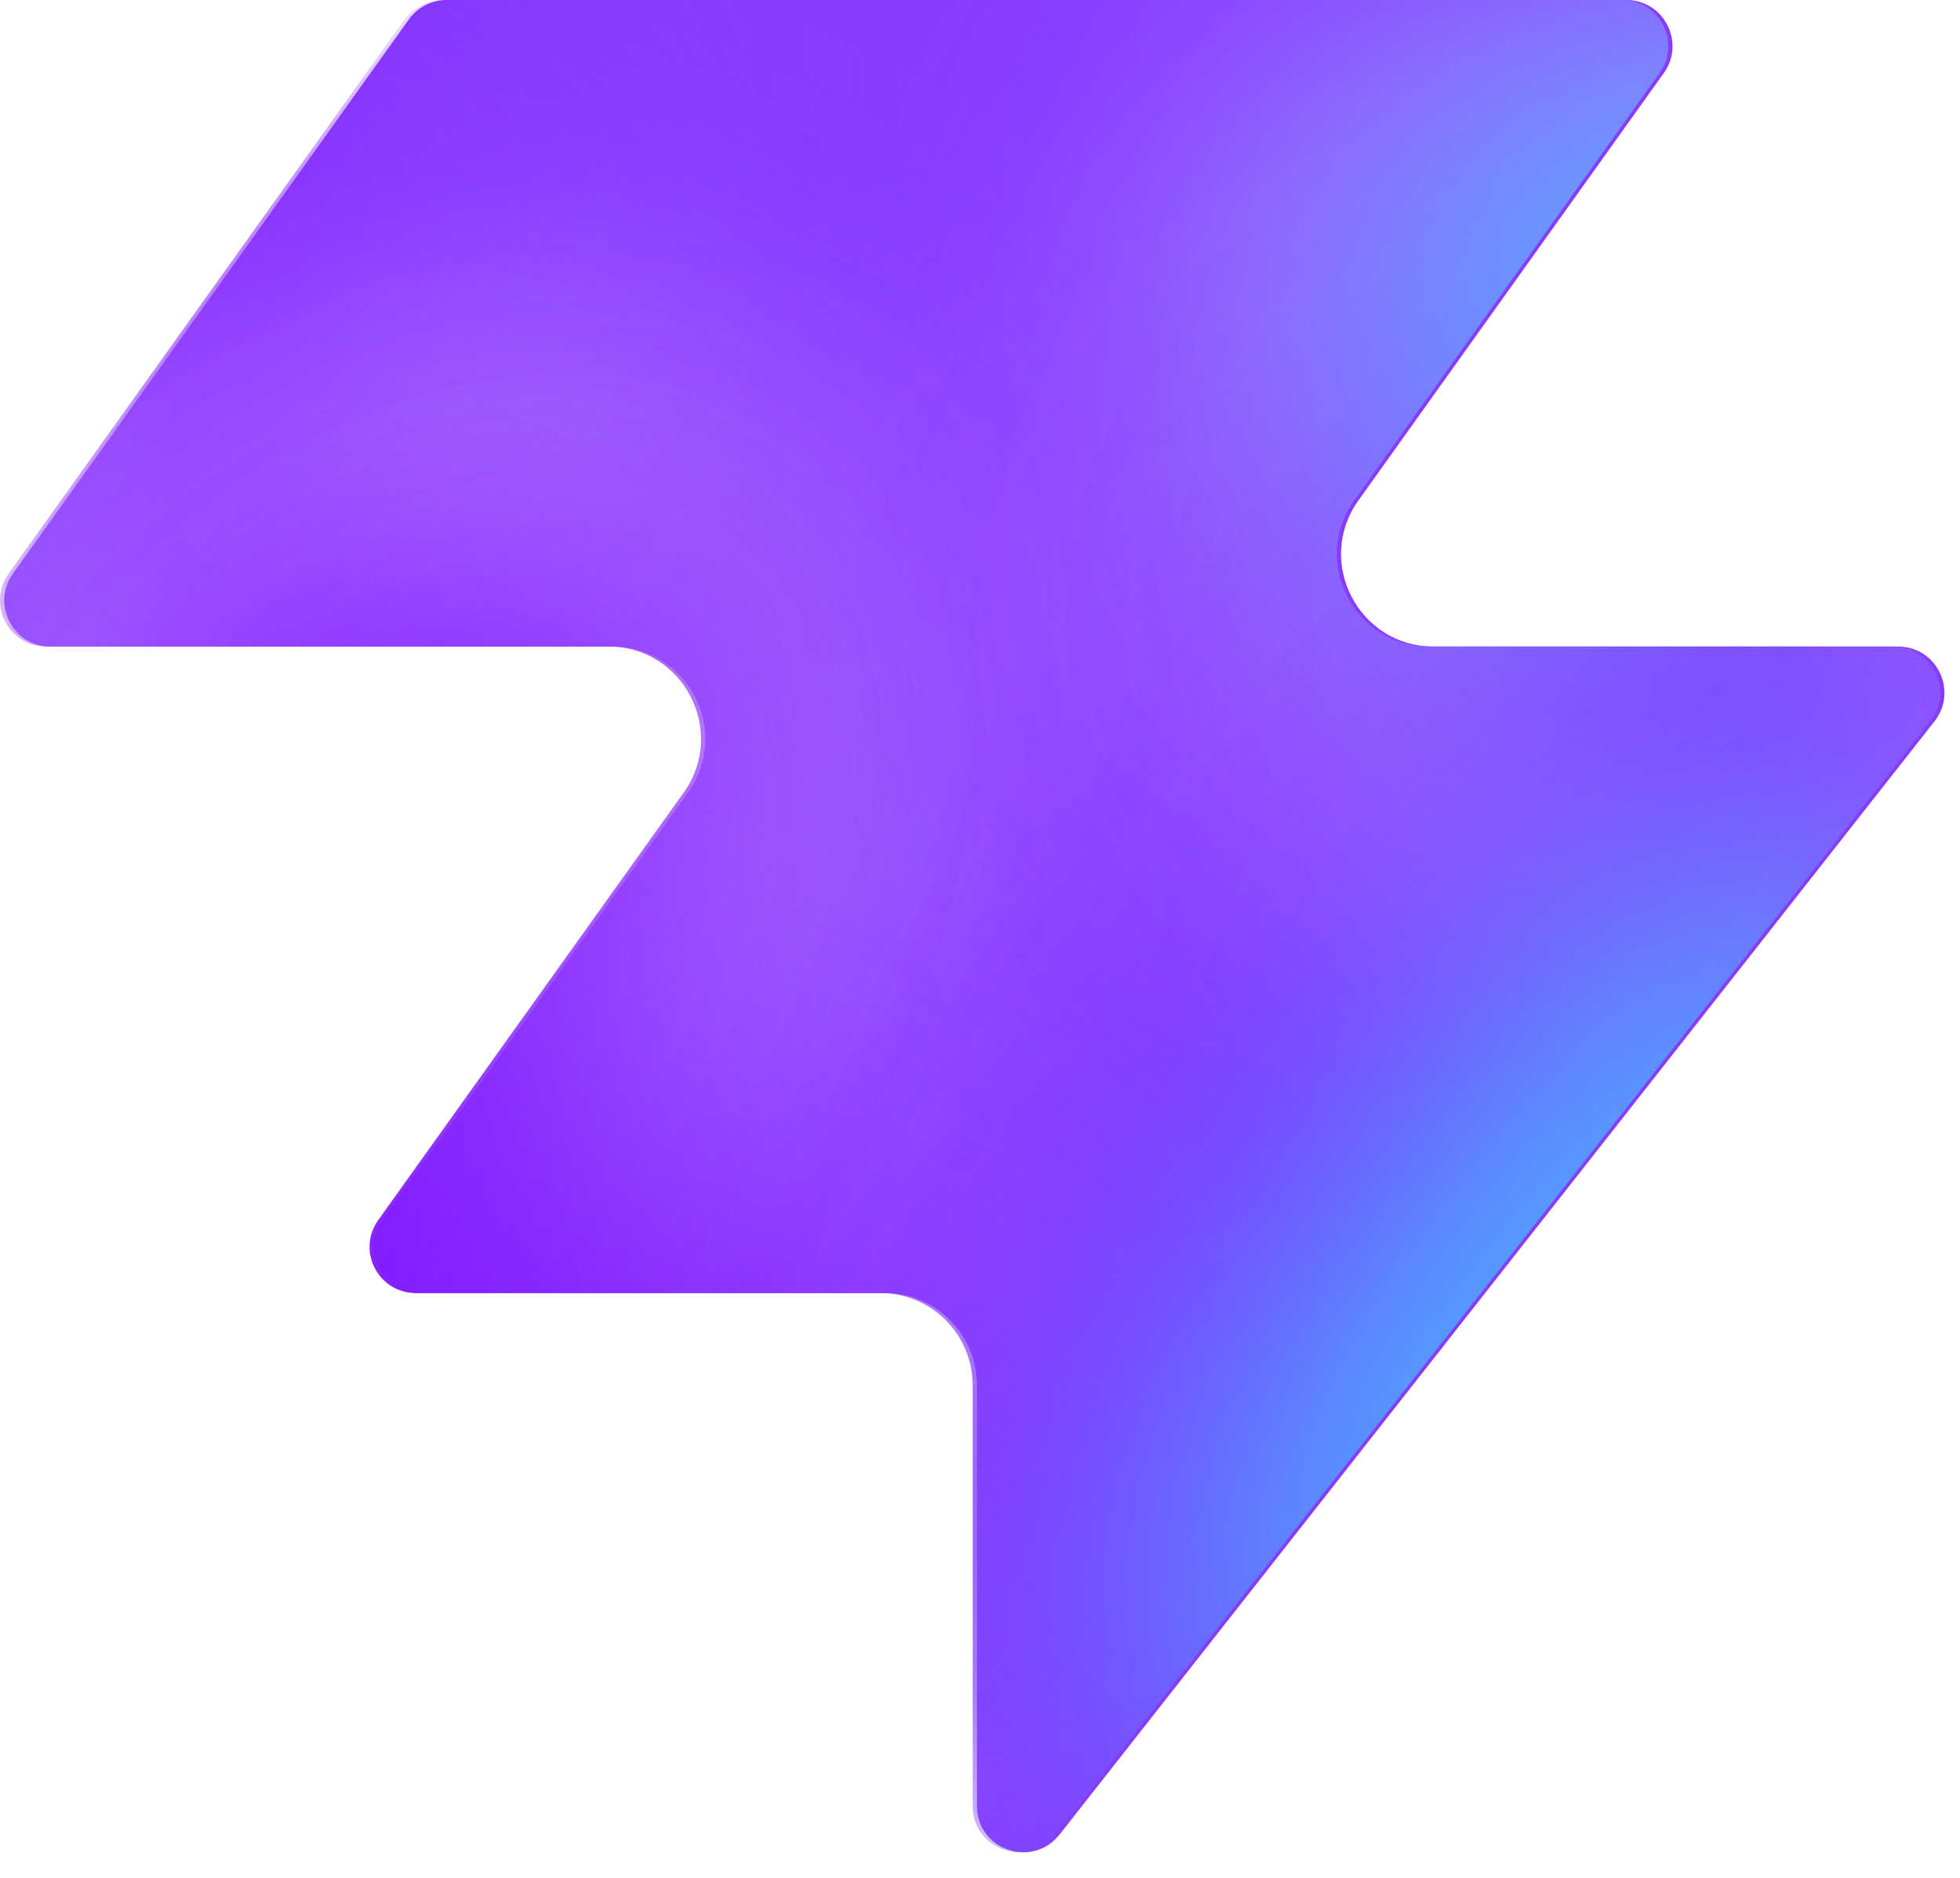
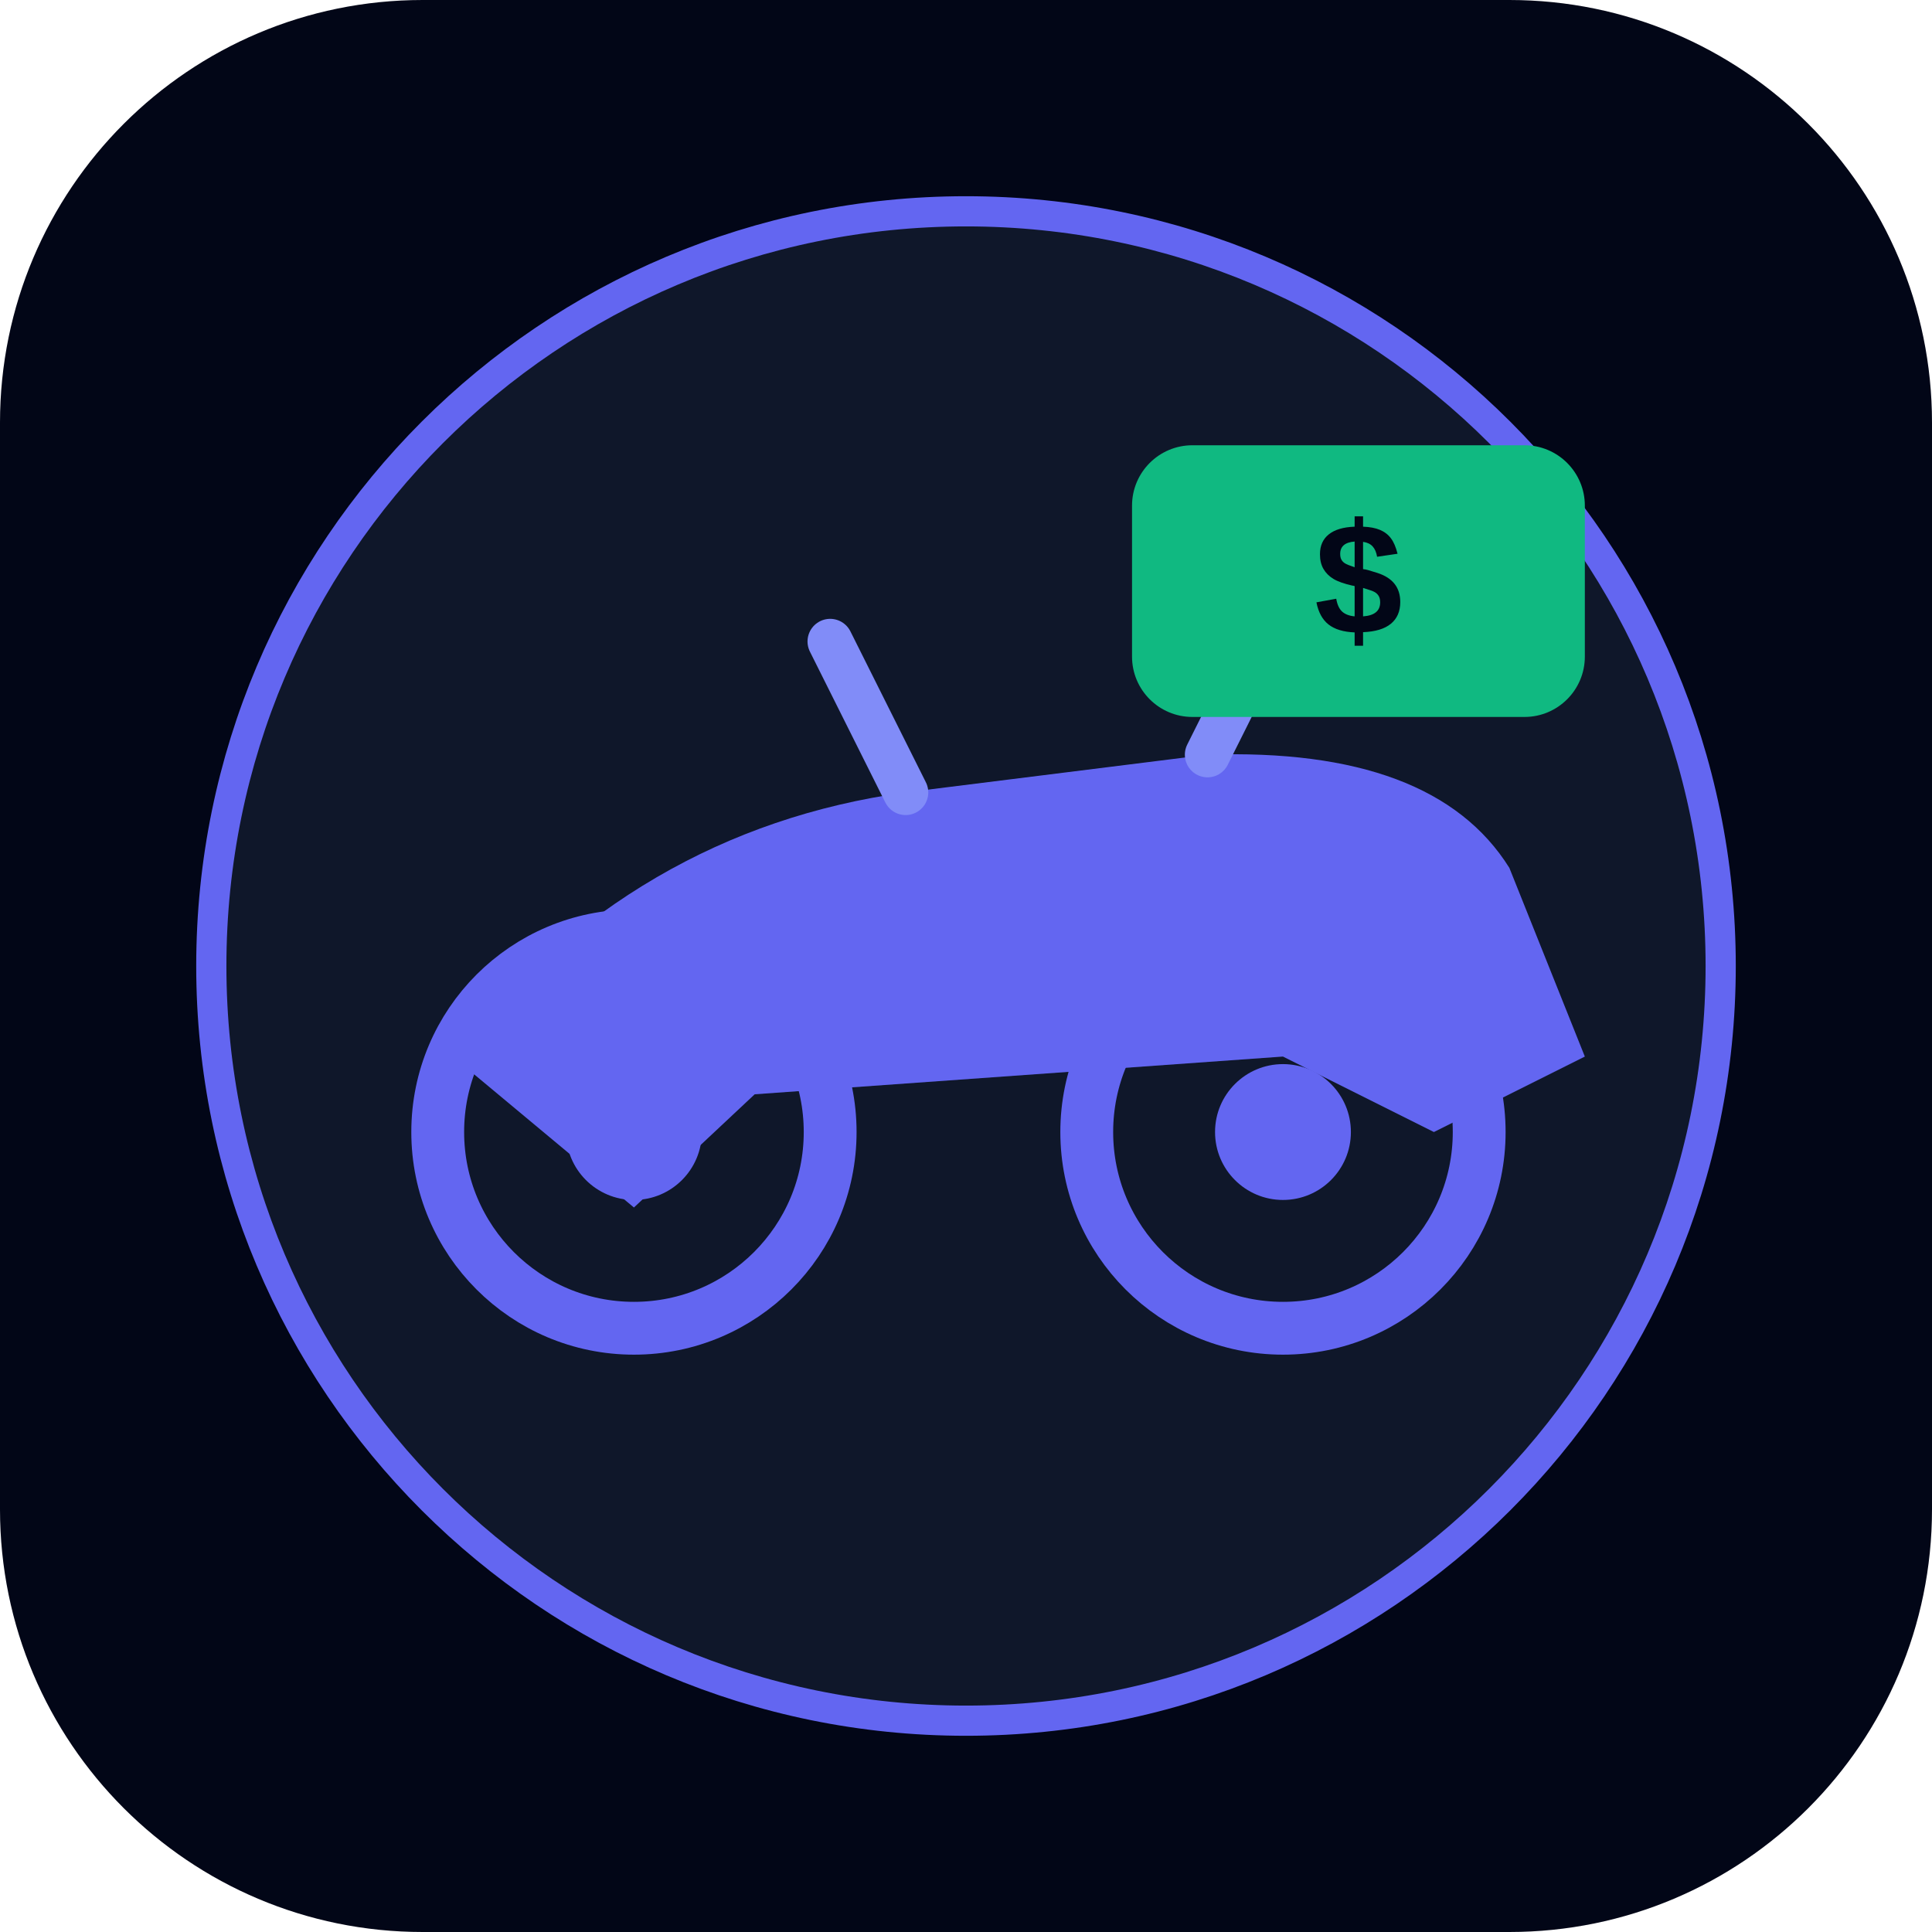
- <svg xmlns="http://www.w3.org/2000/svg" width="48" height="46" fill="none" viewBox="0 0 48 46">
-   <path fill="#863bff" d="M25.946 44.938c-.664.845-2.021.375-2.021-.698V33.937a2.26 2.26 0 0 0-2.262-2.262H10.287c-.92 0-1.456-1.04-.92-1.788l7.48-10.471c1.07-1.497 0-3.578-1.842-3.578H1.237c-.92 0-1.456-1.04-.92-1.788L10.013.474c.214-.297.556-.474.92-.474h28.894c.92 0 1.456 1.04.92 1.788l-7.48 10.471c-1.07 1.498 0 3.579 1.842 3.579h11.377c.943 0 1.473 1.088.89 1.83L25.947 44.94z" style="fill:#863bff;fill:color(display-p3 .525 .23 1);fill-opacity:1" />
-   <mask id="a" width="48" height="46" x="0" y="0" maskUnits="userSpaceOnUse" style="mask-type:alpha">
-     <path fill="#000" d="M25.842 44.938c-.664.844-2.021.375-2.021-.698V33.937a2.26 2.26 0 0 0-2.262-2.262H10.183c-.92 0-1.456-1.04-.92-1.788l7.48-10.471c1.07-1.498 0-3.579-1.842-3.579H1.133c-.92 0-1.456-1.04-.92-1.787L9.91.473c.214-.297.556-.474.92-.474h28.894c.92 0 1.456 1.04.92 1.788l-7.48 10.471c-1.07 1.498 0 3.578 1.842 3.578h11.377c.943 0 1.473 1.088.89 1.832L25.843 44.94z" style="fill:#000;fill-opacity:1" />
-   </mask>
-   <g mask="url(#a)">
-     <g filter="url(#b)">
-       <ellipse cx="5.508" cy="14.704" fill="#ede6ff" rx="5.508" ry="14.704" style="fill:#ede6ff;fill:color(display-p3 .927 .903 1);fill-opacity:1" transform="matrix(.00324 1 1 -.00324 -4.47 31.516)" />
-     </g>
-     <g filter="url(#c)">
-       <ellipse cx="10.399" cy="29.851" fill="#ede6ff" rx="10.399" ry="29.851" style="fill:#ede6ff;fill:color(display-p3 .927 .903 1);fill-opacity:1" transform="matrix(.00324 1 1 -.00324 -39.328 7.883)" />
-     </g>
-     <g filter="url(#d)">
-       <ellipse cx="5.508" cy="30.487" fill="#7e14ff" rx="5.508" ry="30.487" style="fill:#7e14ff;fill:color(display-p3 .492 .077 1);fill-opacity:1" transform="rotate(89.814 -25.913 -14.639)scale(1 -1)" />
-     </g>
-     <g filter="url(#e)">
-       <ellipse cx="5.508" cy="30.599" fill="#7e14ff" rx="5.508" ry="30.599" style="fill:#7e14ff;fill:color(display-p3 .492 .077 1);fill-opacity:1" transform="rotate(89.814 -32.644 -3.334)scale(1 -1)" />
-     </g>
-     <g filter="url(#f)">
-       <ellipse cx="5.508" cy="30.599" fill="#7e14ff" rx="5.508" ry="30.599" style="fill:#7e14ff;fill:color(display-p3 .492 .077 1);fill-opacity:1" transform="matrix(.00324 1 1 -.00324 -34.34 30.47)" />
-     </g>
-     <g filter="url(#g)">
-       <ellipse cx="14.072" cy="22.078" fill="#ede6ff" rx="14.072" ry="22.078" style="fill:#ede6ff;fill:color(display-p3 .927 .903 1);fill-opacity:1" transform="rotate(93.35 24.506 48.493)scale(-1 1)" />
-     </g>
-     <g filter="url(#h)">
-       <ellipse cx="3.47" cy="21.501" fill="#7e14ff" rx="3.47" ry="21.501" style="fill:#7e14ff;fill:color(display-p3 .492 .077 1);fill-opacity:1" transform="rotate(89.009 28.708 47.59)scale(-1 1)" />
-     </g>
-     <g filter="url(#i)">
-       <ellipse cx="3.47" cy="21.501" fill="#7e14ff" rx="3.47" ry="21.501" style="fill:#7e14ff;fill:color(display-p3 .492 .077 1);fill-opacity:1" transform="rotate(89.009 28.708 47.59)scale(-1 1)" />
-     </g>
-     <g filter="url(#j)">
-       <ellipse cx=".387" cy="8.972" fill="#7e14ff" rx="4.407" ry="29.108" style="fill:#7e14ff;fill:color(display-p3 .492 .077 1);fill-opacity:1" transform="rotate(39.51 .387 8.972)" />
-     </g>
-     <g filter="url(#k)">
-       <ellipse cx="47.523" cy="-6.092" fill="#7e14ff" rx="4.407" ry="29.108" style="fill:#7e14ff;fill:color(display-p3 .492 .077 1);fill-opacity:1" transform="rotate(37.892 47.523 -6.092)" />
-     </g>
-     <g filter="url(#l)">
-       <ellipse cx="41.412" cy="6.333" fill="#47bfff" rx="5.971" ry="9.665" style="fill:#47bfff;fill:color(display-p3 .28 .748 1);fill-opacity:1" transform="rotate(37.892 41.412 6.333)" />
-     </g>
-     <g filter="url(#m)">
-       <ellipse cx="-1.879" cy="38.332" fill="#7e14ff" rx="4.407" ry="29.108" style="fill:#7e14ff;fill:color(display-p3 .492 .077 1);fill-opacity:1" transform="rotate(37.892 -1.88 38.332)" />
-     </g>
-     <g filter="url(#n)">
-       <ellipse cx="-1.879" cy="38.332" fill="#7e14ff" rx="4.407" ry="29.108" style="fill:#7e14ff;fill:color(display-p3 .492 .077 1);fill-opacity:1" transform="rotate(37.892 -1.88 38.332)" />
-     </g>
-     <g filter="url(#o)">
-       <ellipse cx="35.651" cy="29.907" fill="#7e14ff" rx="4.407" ry="29.108" style="fill:#7e14ff;fill:color(display-p3 .492 .077 1);fill-opacity:1" transform="rotate(37.892 35.651 29.907)" />
-     </g>
-     <g filter="url(#p)">
-       <ellipse cx="38.418" cy="32.4" fill="#47bfff" rx="5.971" ry="15.297" style="fill:#47bfff;fill:color(display-p3 .28 .748 1);fill-opacity:1" transform="rotate(37.892 38.418 32.4)" />
-     </g>
-   </g>
-   <defs>
-     <filter id="b" width="60.045" height="41.654" x="-19.77" y="16.149" color-interpolation-filters="sRGB" filterUnits="userSpaceOnUse">
-       <feFlood flood-opacity="0" result="BackgroundImageFix" />
-       <feBlend in="SourceGraphic" in2="BackgroundImageFix" result="shape" />
-       <feGaussianBlur result="effect1_foregroundBlur_2002_17158" stdDeviation="7.659" />
-     </filter>
-     <filter id="c" width="90.34" height="51.437" x="-54.613" y="-7.533" color-interpolation-filters="sRGB" filterUnits="userSpaceOnUse">
-       <feFlood flood-opacity="0" result="BackgroundImageFix" />
-       <feBlend in="SourceGraphic" in2="BackgroundImageFix" result="shape" />
-       <feGaussianBlur result="effect1_foregroundBlur_2002_17158" stdDeviation="7.659" />
-     </filter>
-     <filter id="d" width="79.355" height="29.4" x="-49.64" y="2.03" color-interpolation-filters="sRGB" filterUnits="userSpaceOnUse">
-       <feFlood flood-opacity="0" result="BackgroundImageFix" />
-       <feBlend in="SourceGraphic" in2="BackgroundImageFix" result="shape" />
-       <feGaussianBlur result="effect1_foregroundBlur_2002_17158" stdDeviation="4.596" />
-     </filter>
-     <filter id="e" width="79.579" height="29.4" x="-45.045" y="20.029" color-interpolation-filters="sRGB" filterUnits="userSpaceOnUse">
-       <feFlood flood-opacity="0" result="BackgroundImageFix" />
-       <feBlend in="SourceGraphic" in2="BackgroundImageFix" result="shape" />
-       <feGaussianBlur result="effect1_foregroundBlur_2002_17158" stdDeviation="4.596" />
-     </filter>
-     <filter id="f" width="79.579" height="29.4" x="-43.513" y="21.178" color-interpolation-filters="sRGB" filterUnits="userSpaceOnUse">
-       <feFlood flood-opacity="0" result="BackgroundImageFix" />
-       <feBlend in="SourceGraphic" in2="BackgroundImageFix" result="shape" />
-       <feGaussianBlur result="effect1_foregroundBlur_2002_17158" stdDeviation="4.596" />
-     </filter>
-     <filter id="g" width="74.749" height="58.852" x="15.756" y="-17.901" color-interpolation-filters="sRGB" filterUnits="userSpaceOnUse">
-       <feFlood flood-opacity="0" result="BackgroundImageFix" />
-       <feBlend in="SourceGraphic" in2="BackgroundImageFix" result="shape" />
-       <feGaussianBlur result="effect1_foregroundBlur_2002_17158" stdDeviation="7.659" />
-     </filter>
-     <filter id="h" width="61.377" height="25.362" x="23.548" y="2.284" color-interpolation-filters="sRGB" filterUnits="userSpaceOnUse">
-       <feFlood flood-opacity="0" result="BackgroundImageFix" />
-       <feBlend in="SourceGraphic" in2="BackgroundImageFix" result="shape" />
-       <feGaussianBlur result="effect1_foregroundBlur_2002_17158" stdDeviation="4.596" />
-     </filter>
-     <filter id="i" width="61.377" height="25.362" x="23.548" y="2.284" color-interpolation-filters="sRGB" filterUnits="userSpaceOnUse">
-       <feFlood flood-opacity="0" result="BackgroundImageFix" />
-       <feBlend in="SourceGraphic" in2="BackgroundImageFix" result="shape" />
-       <feGaussianBlur result="effect1_foregroundBlur_2002_17158" stdDeviation="4.596" />
-     </filter>
-     <filter id="j" width="56.045" height="63.649" x="-27.636" y="-22.853" color-interpolation-filters="sRGB" filterUnits="userSpaceOnUse">
-       <feFlood flood-opacity="0" result="BackgroundImageFix" />
-       <feBlend in="SourceGraphic" in2="BackgroundImageFix" result="shape" />
-       <feGaussianBlur result="effect1_foregroundBlur_2002_17158" stdDeviation="4.596" />
-     </filter>
-     <filter id="k" width="54.814" height="64.646" x="20.116" y="-38.415" color-interpolation-filters="sRGB" filterUnits="userSpaceOnUse">
-       <feFlood flood-opacity="0" result="BackgroundImageFix" />
-       <feBlend in="SourceGraphic" in2="BackgroundImageFix" result="shape" />
-       <feGaussianBlur result="effect1_foregroundBlur_2002_17158" stdDeviation="4.596" />
-     </filter>
-     <filter id="l" width="33.541" height="35.313" x="24.641" y="-11.323" color-interpolation-filters="sRGB" filterUnits="userSpaceOnUse">
-       <feFlood flood-opacity="0" result="BackgroundImageFix" />
-       <feBlend in="SourceGraphic" in2="BackgroundImageFix" result="shape" />
-       <feGaussianBlur result="effect1_foregroundBlur_2002_17158" stdDeviation="4.596" />
-     </filter>
-     <filter id="m" width="54.814" height="64.646" x="-29.286" y="6.009" color-interpolation-filters="sRGB" filterUnits="userSpaceOnUse">
-       <feFlood flood-opacity="0" result="BackgroundImageFix" />
-       <feBlend in="SourceGraphic" in2="BackgroundImageFix" result="shape" />
-       <feGaussianBlur result="effect1_foregroundBlur_2002_17158" stdDeviation="4.596" />
-     </filter>
-     <filter id="n" width="54.814" height="64.646" x="-29.286" y="6.009" color-interpolation-filters="sRGB" filterUnits="userSpaceOnUse">
-       <feFlood flood-opacity="0" result="BackgroundImageFix" />
-       <feBlend in="SourceGraphic" in2="BackgroundImageFix" result="shape" />
-       <feGaussianBlur result="effect1_foregroundBlur_2002_17158" stdDeviation="4.596" />
-     </filter>
-     <filter id="o" width="54.814" height="64.646" x="8.244" y="-2.416" color-interpolation-filters="sRGB" filterUnits="userSpaceOnUse">
-       <feFlood flood-opacity="0" result="BackgroundImageFix" />
-       <feBlend in="SourceGraphic" in2="BackgroundImageFix" result="shape" />
-       <feGaussianBlur result="effect1_foregroundBlur_2002_17158" stdDeviation="4.596" />
-     </filter>
-     <filter id="p" width="39.409" height="43.623" x="18.713" y="10.588" color-interpolation-filters="sRGB" filterUnits="userSpaceOnUse">
-       <feFlood flood-opacity="0" result="BackgroundImageFix" />
-       <feBlend in="SourceGraphic" in2="BackgroundImageFix" result="shape" />
-       <feGaussianBlur result="effect1_foregroundBlur_2002_17158" stdDeviation="4.596" />
-     </filter>
-   </defs>
+ <svg xmlns="http://www.w3.org/2000/svg" viewBox="0 0 512 512" fill="none">
+   <rect width="512" height="512" rx="112" fill="#020617" />
+   <circle cx="256" cy="256" r="200" fill="#0f172a" stroke="#6366f1" stroke-width="8" />
+   <circle cx="168" cy="300" r="52" fill="none" stroke="#6366f1" stroke-width="14" />
+   <circle cx="168" cy="300" r="18" fill="#6366f1" />
+   <circle cx="340" cy="300" r="52" fill="none" stroke="#6366f1" stroke-width="14" />
+   <circle cx="340" cy="300" r="18" fill="#6366f1" />
+   <path d="M120 280 Q168 220 240 210 L320 200 Q380 198 400 230 L420 280 L380 300 L340 280 L200 290 L168 320 Z" fill="#6366f1" />
+   <path d="M240 210 L220 170 M320 200 L340 160" stroke="#818cf8" stroke-width="12" stroke-linecap="round" />
+   <rect x="300" y="118" width="120" height="72" rx="16" fill="#10b981" />
+   <text x="360" y="168" text-anchor="middle" fill="#020617" font-family="Arial,sans-serif" font-size="42" font-weight="700">$</text>
</svg>
